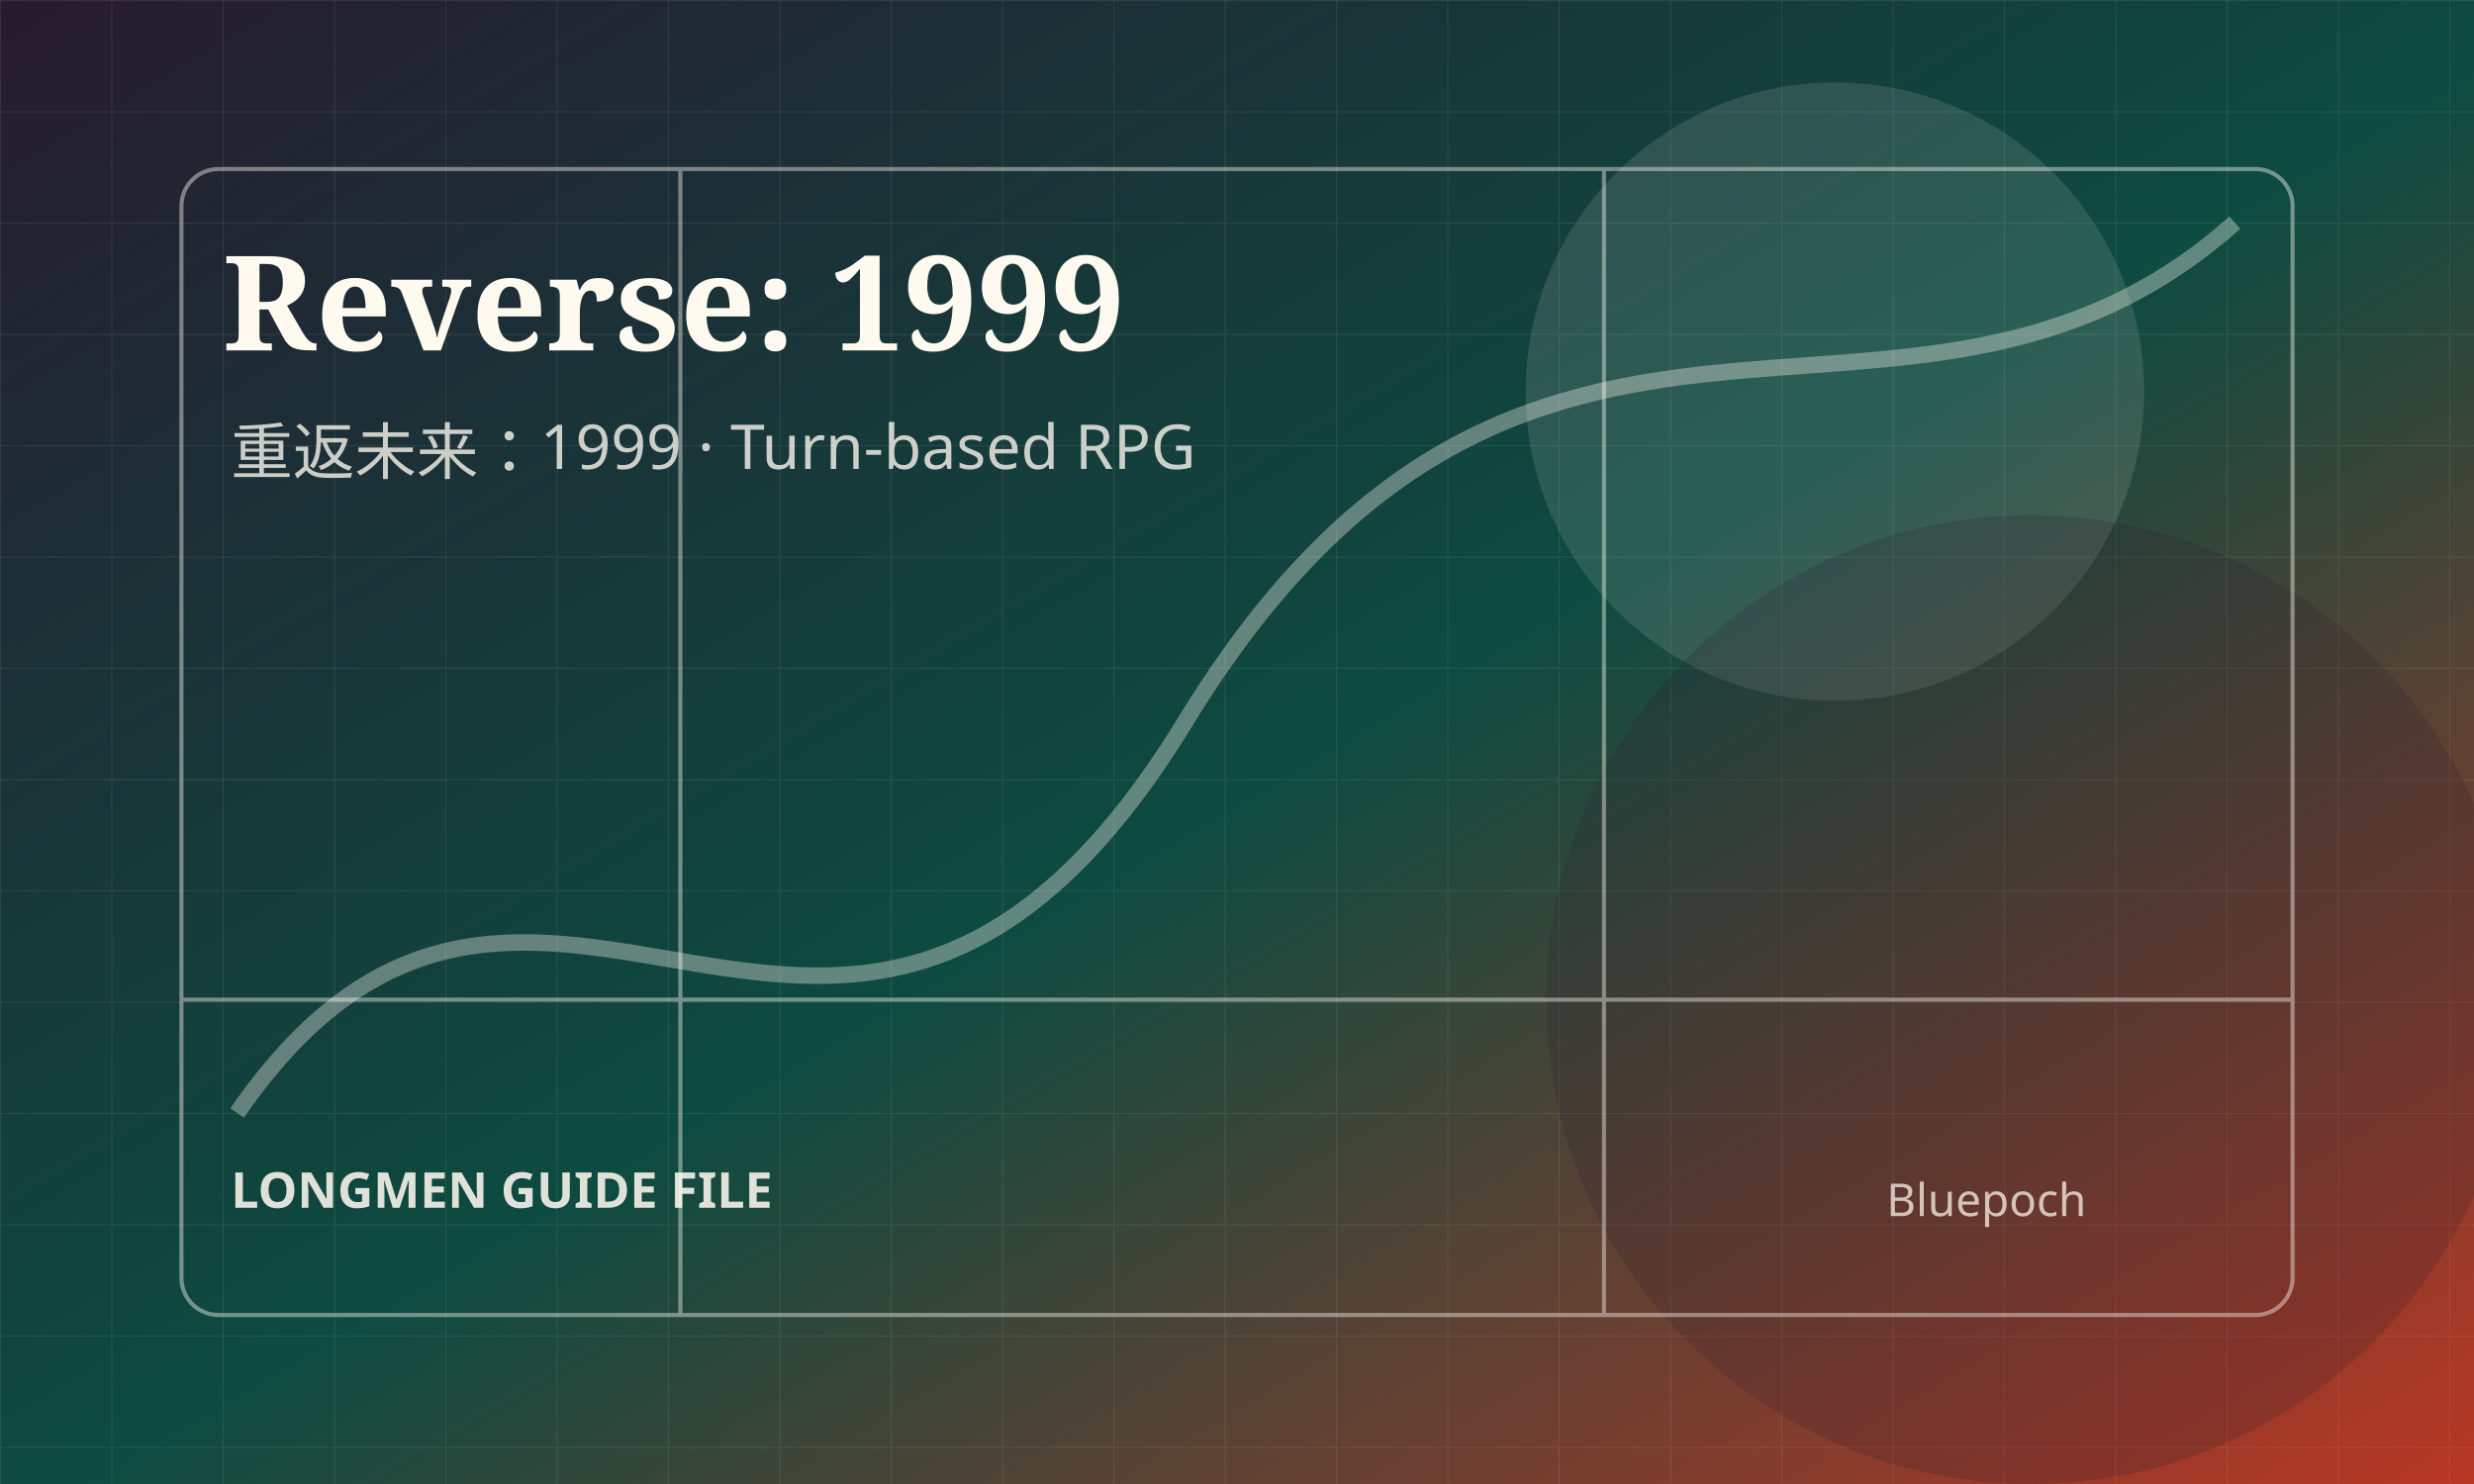
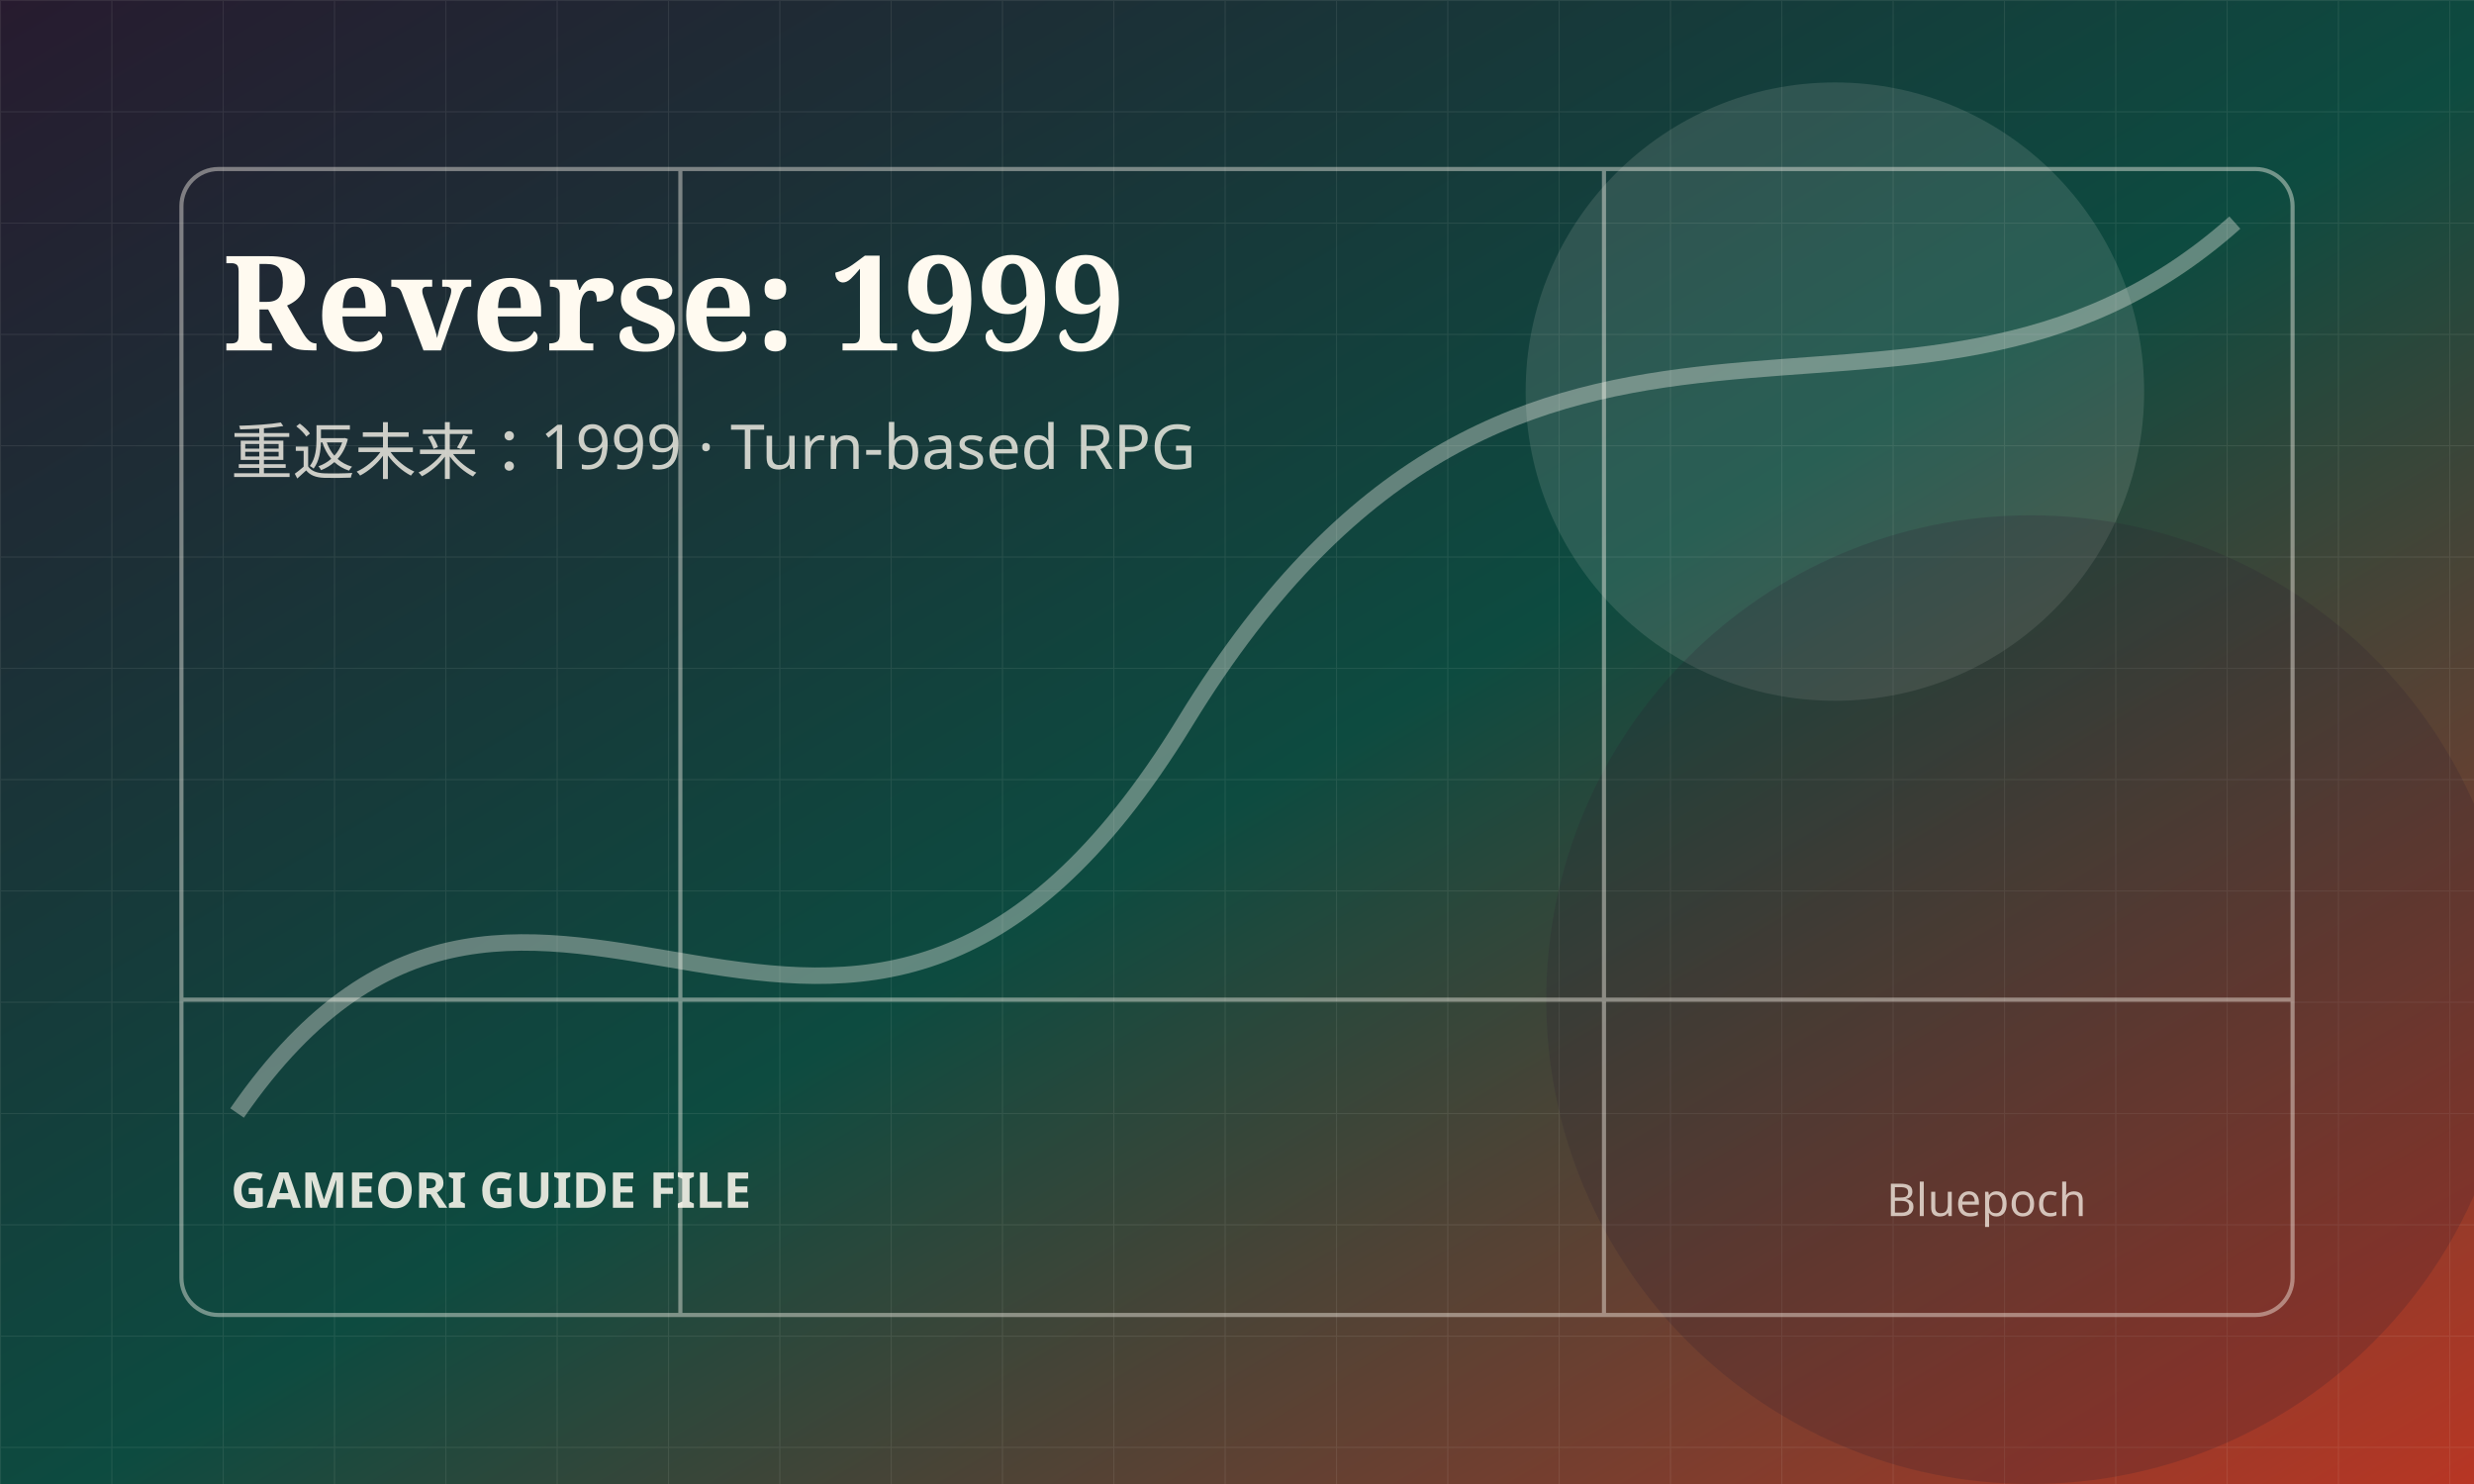
<svg xmlns="http://www.w3.org/2000/svg" width="1200" height="720" viewBox="0 0 1200 720" role="img" aria-labelledby="title desc">
  <defs>
    <linearGradient id="bg" x1="0" y1="0" x2="1" y2="1">
      <stop offset="0%" stop-color="#271b2f" />
      <stop offset="52%" stop-color="#0d4b40" />
      <stop offset="100%" stop-color="#b83624" />
    </linearGradient>
    <pattern id="grid" width="54" height="54" patternUnits="userSpaceOnUse">
      <path d="M54 0H0V54" fill="none" stroke="#fffaf0" stroke-opacity=".08" />
    </pattern>
  </defs>
  <rect width="1200" height="720" fill="url(#bg)" />
  <rect width="1200" height="720" fill="url(#grid)" />
  <circle cx="890" cy="190" r="150" fill="#fffaf0" opacity=".12" />
  <circle cx="985" cy="485" r="235" fill="#271b2f" opacity=".2" />
  <path d="M115 540 C260 330 410 620 575 350 S925 250 1084 108" fill="none" stroke="#fffaf0" stroke-opacity=".35" stroke-width="8" />
  <g fill="none" stroke="#fffaf0" stroke-width="2" opacity=".42">
    <rect x="88" y="82" width="1024" height="556" rx="18" />
    <path d="M88 485H1112M330 82V638M778 82V638" />
  </g>
  <text x="108" y="170" fill="#fffaf0" font-family="Georgia, 'Songti SC', serif" font-size="64" font-weight="800">Reverse: 1999</text>
  <text x="112" y="230" fill="#fffaf0" opacity=".78" font-family="'Avenir Next', 'Segoe UI', sans-serif" font-size="30">重返未来：1999 · Turn-based RPG</text>
-   <text x="112" y="586" fill="#fffaf0" opacity=".86" font-family="'Avenir Next', 'Segoe UI', sans-serif" font-size="24" font-weight="800">LONGMEN GUIDE FILE</text>
+   <text x="112" y="586" fill="#fffaf0" opacity=".86" font-family="'Avenir Next', 'Segoe UI', sans-serif" font-size="24" font-weight="800">GAMEORI GUIDE FILE</text>
  <text x="915" y="590" fill="#fffaf0" opacity=".72" font-family="'Avenir Next', 'Segoe UI', sans-serif" font-size="22">Bluepoch</text>
</svg>
